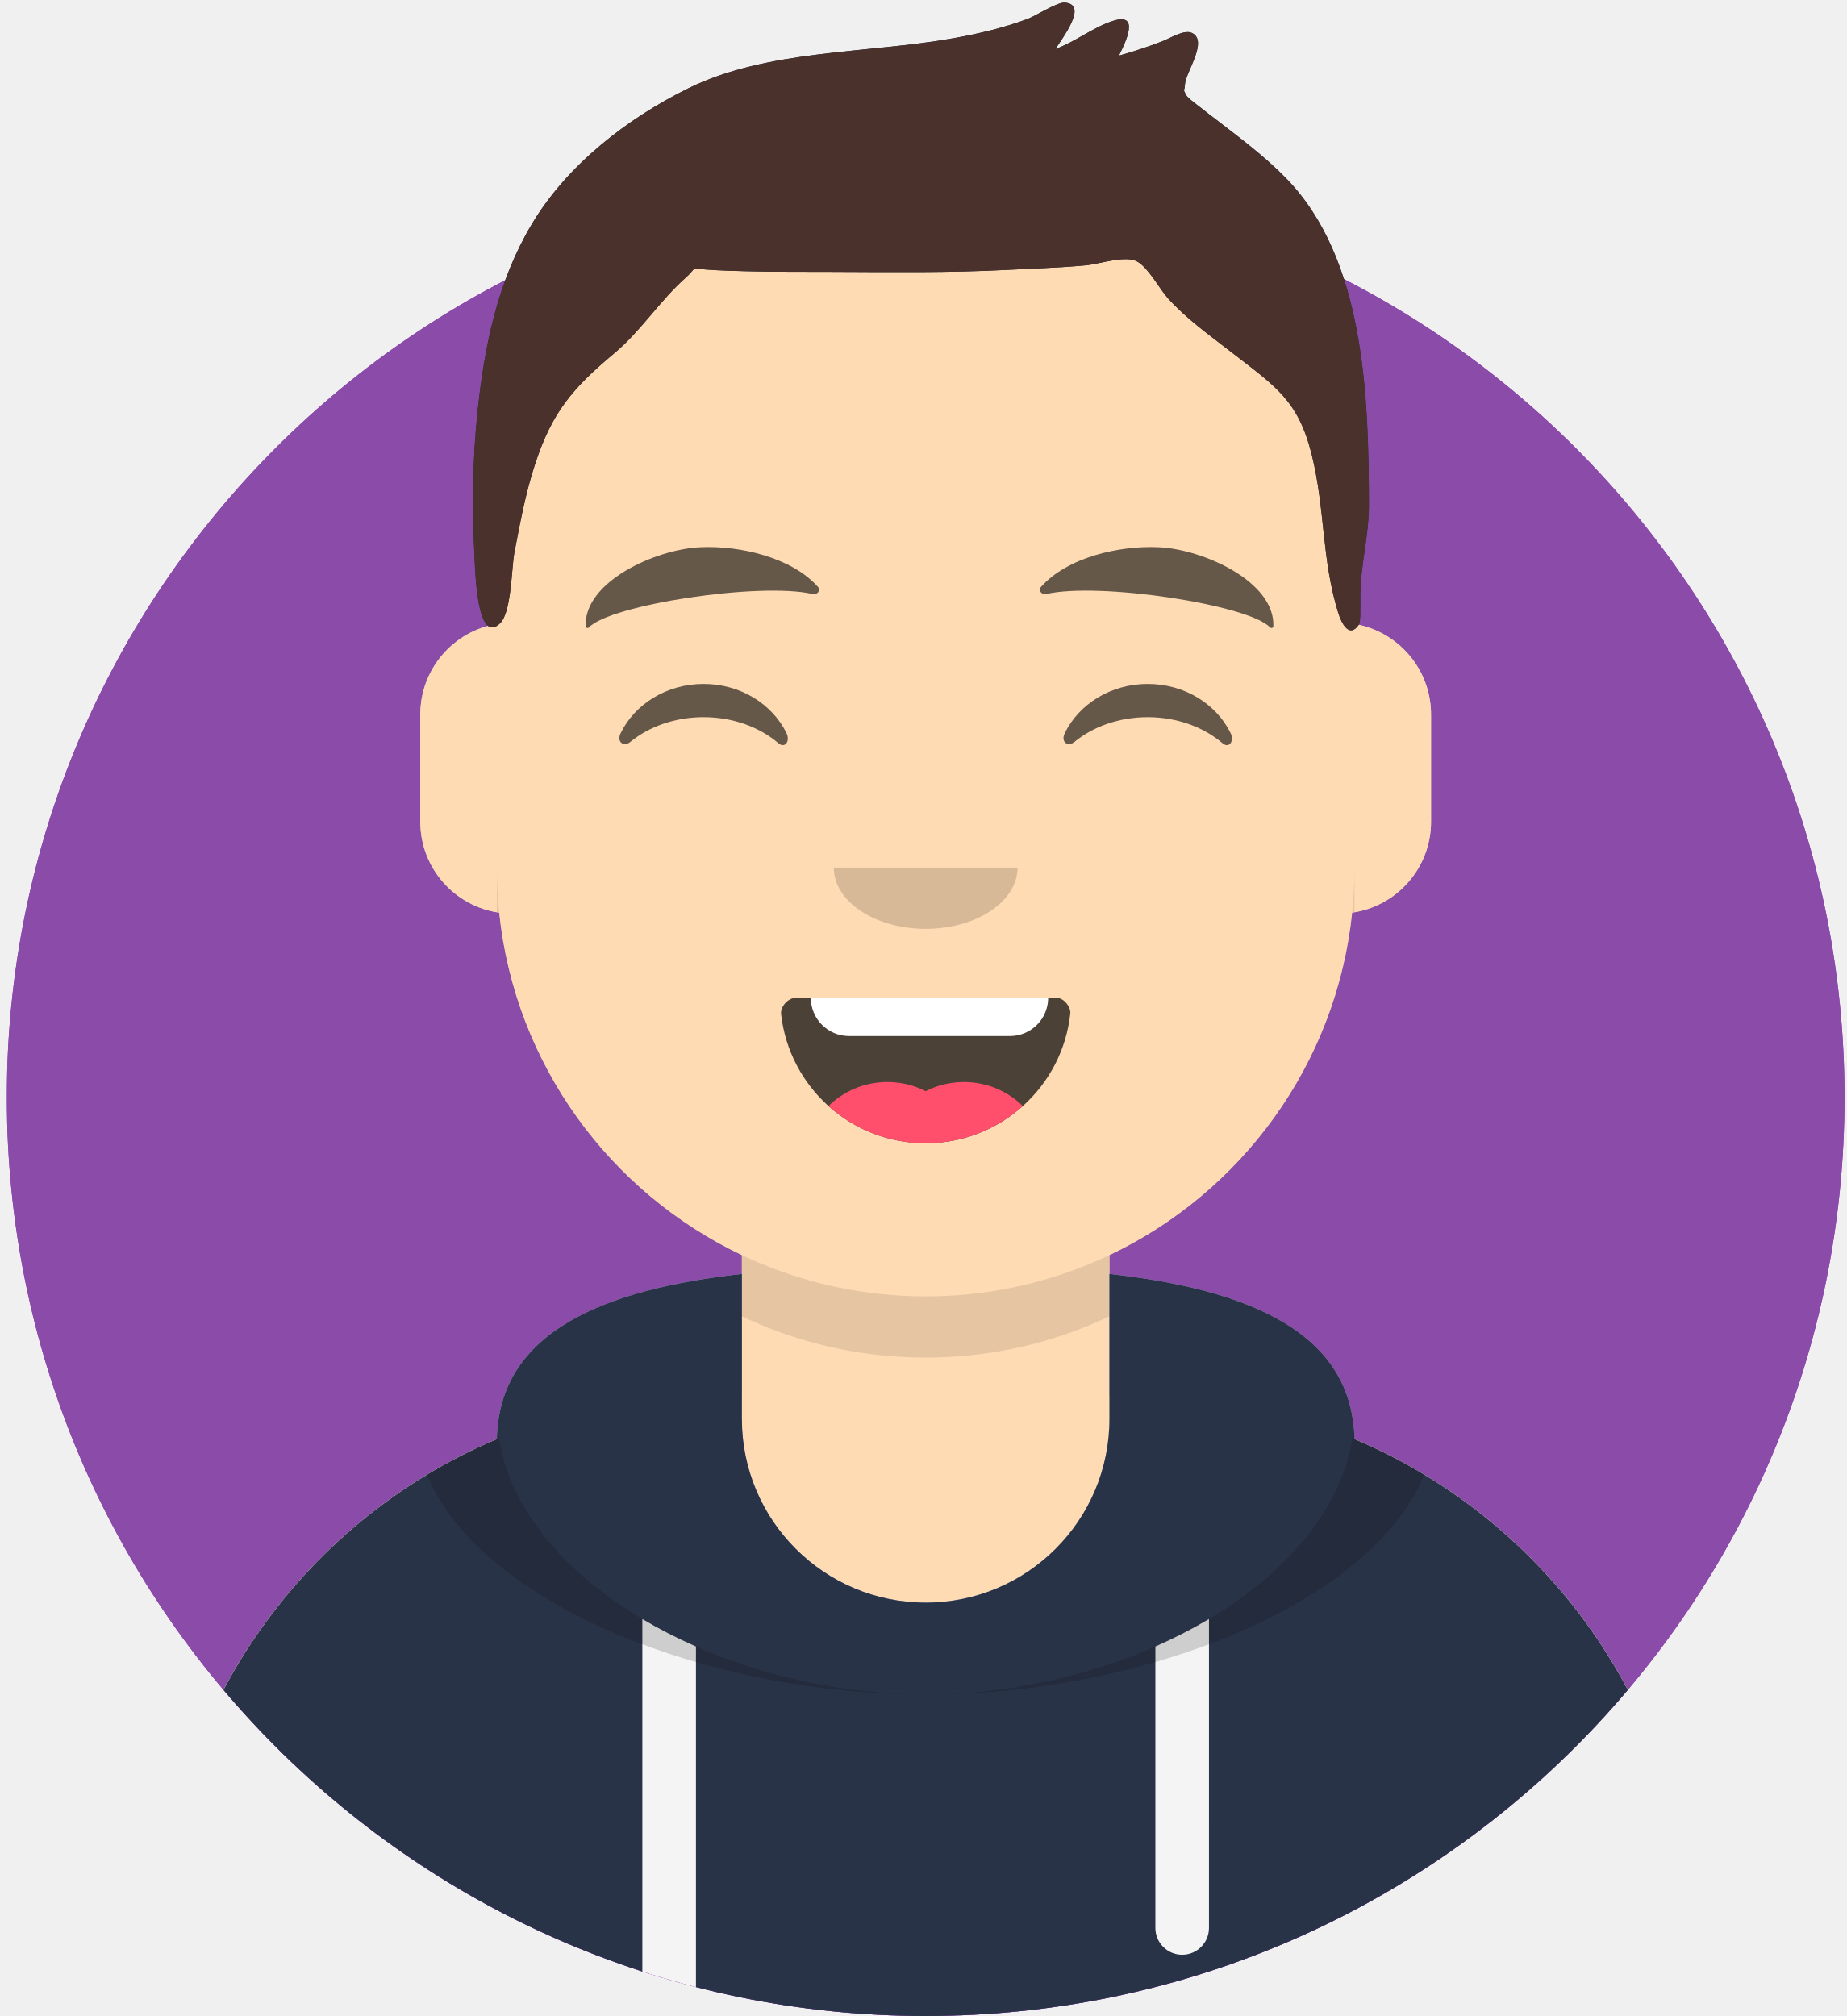
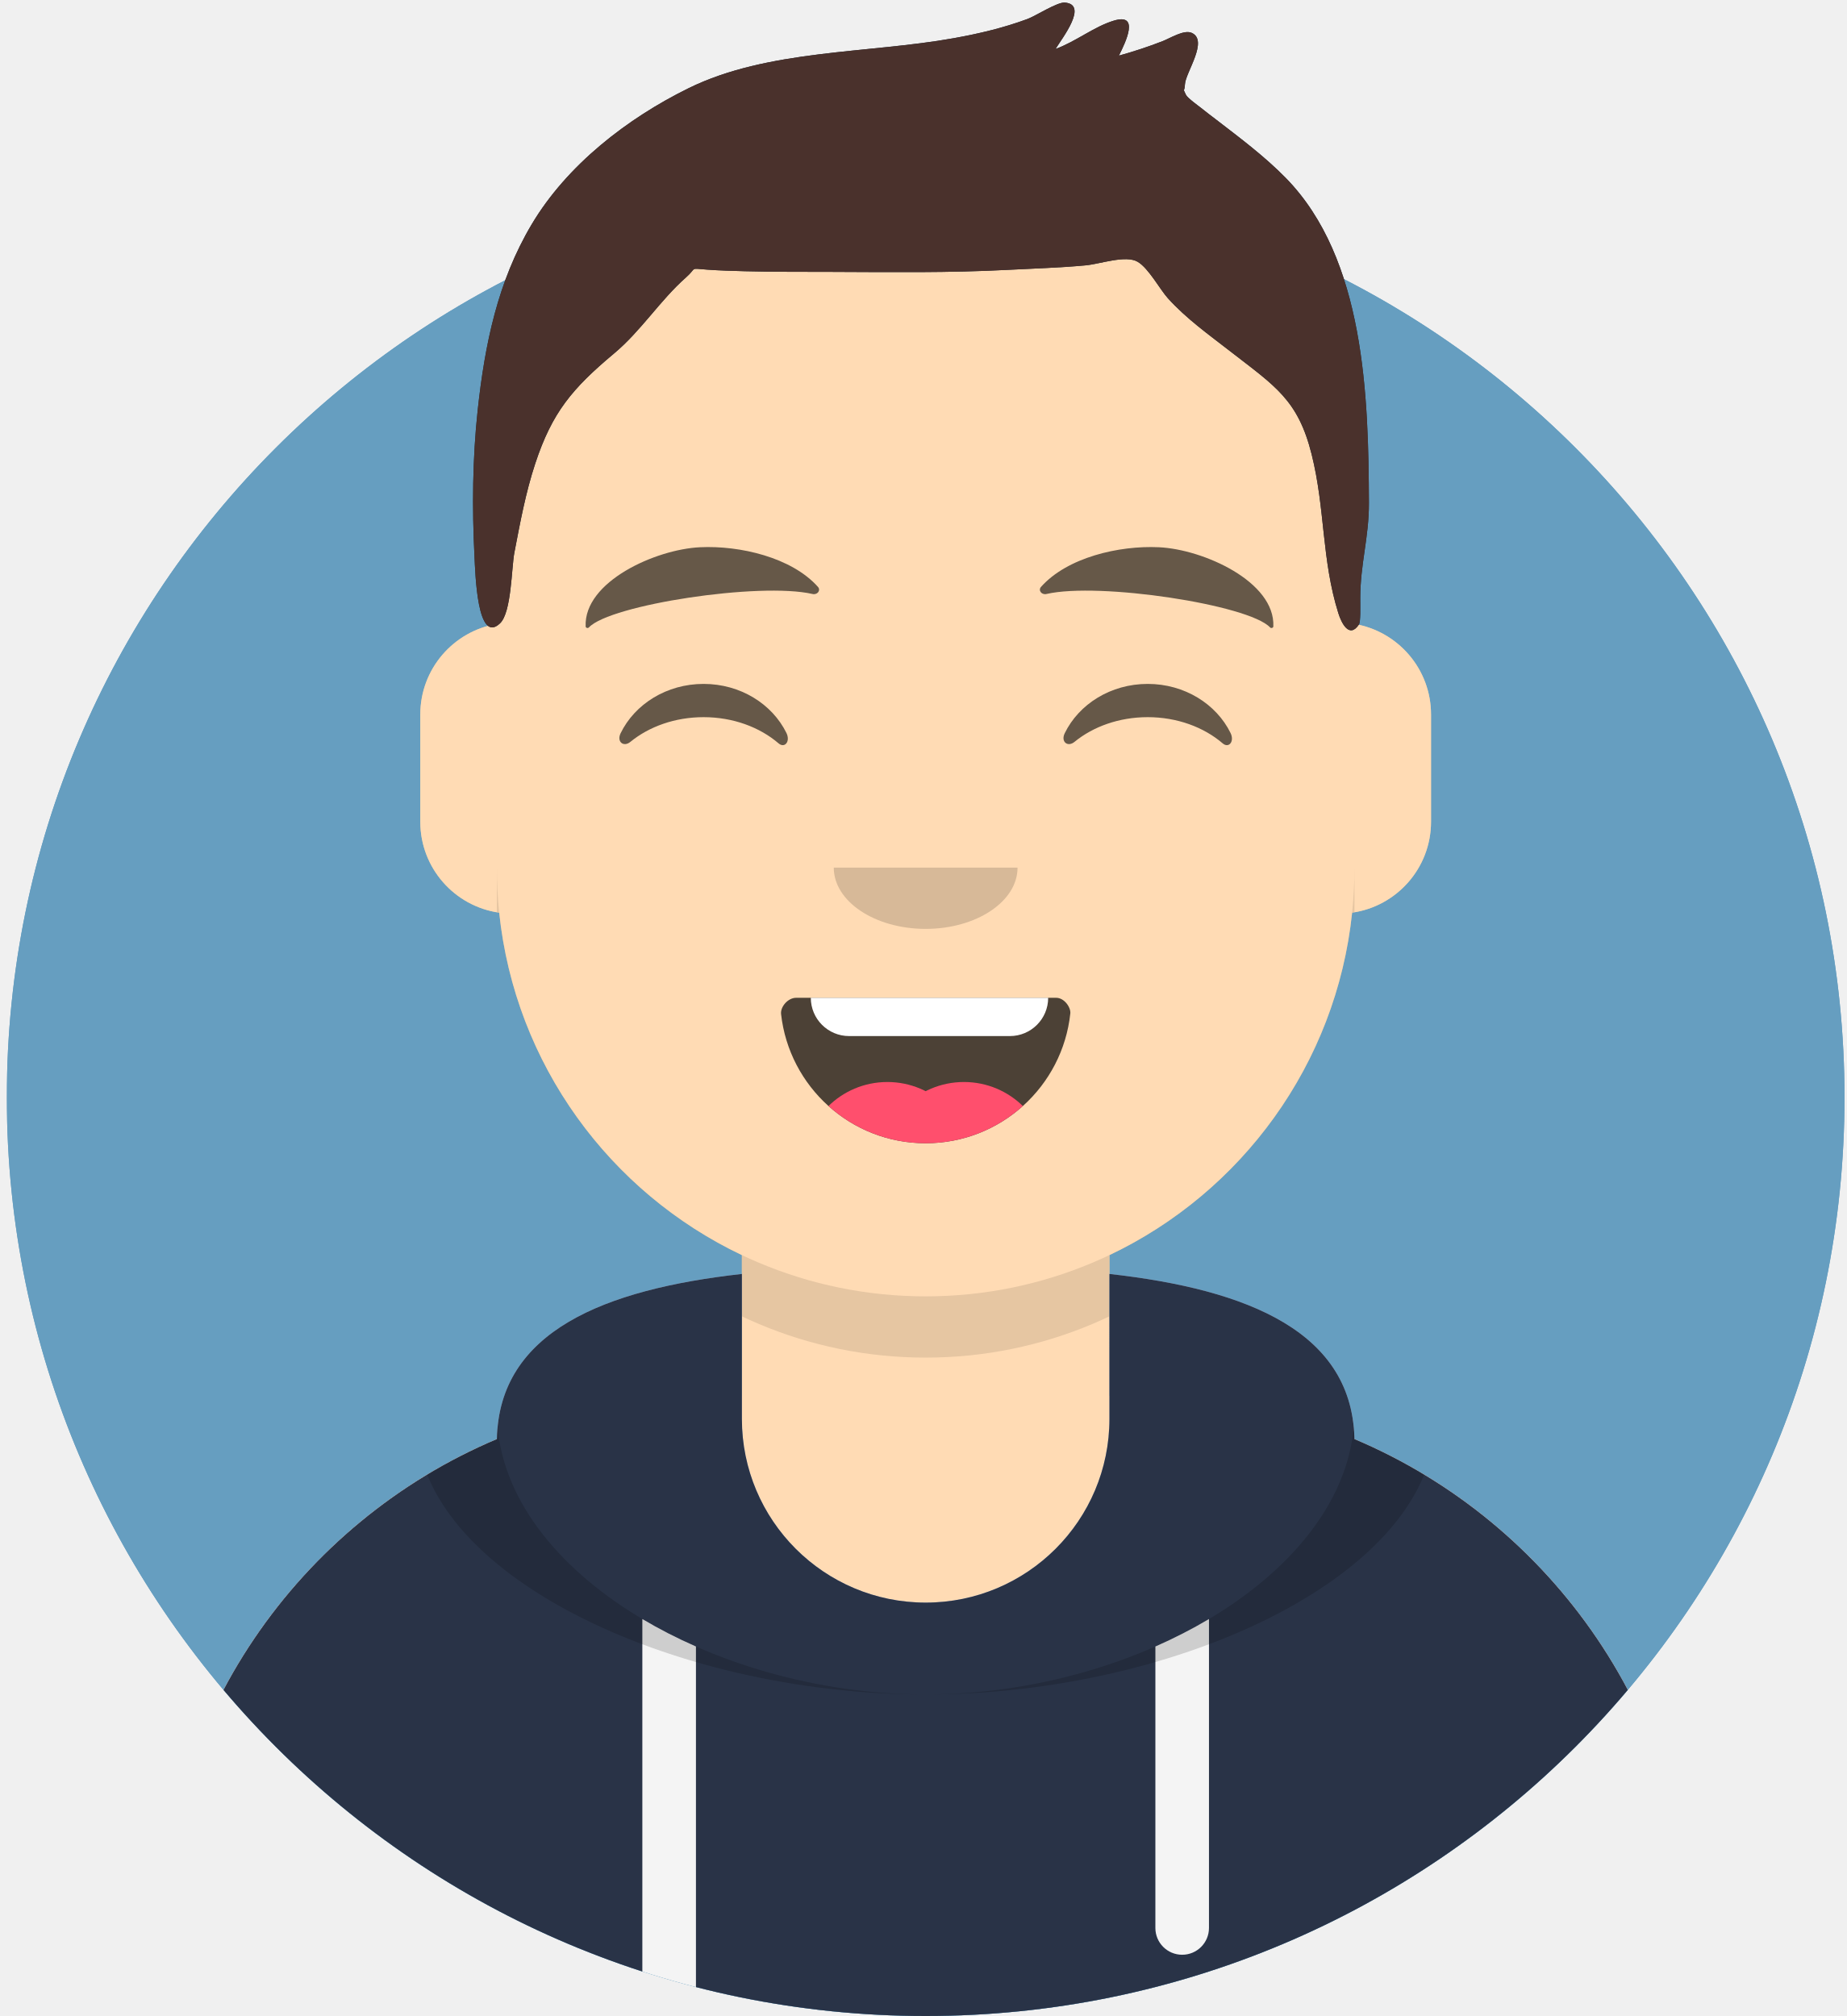
<svg xmlns="http://www.w3.org/2000/svg" xmlns:xlink="http://www.w3.org/1999/xlink" width="217px" height="237px" viewBox="0 0 217 237" version="1.1">
  <defs>
    <circle id="path-1" cx="108" cy="108" r="108" />
    <path d="M-3.19744231e-14,144 L-3.19744231e-14,-1.42108547e-14 L237.6,-1.42108547e-14 L237.6,144 L226.8,144 C226.8,203.647 178.447,252 118.8,252 C59.153,252 10.8,203.647 10.8,144 L10.8,144 L-3.19744231e-14,144 Z" id="path-3" />
    <path d="M90,0 C117.835,-5.11323436e-15 140.4,22.565 140.4,50.4 L140.401,55.949 C145.508,56.807 149.4,61.249 149.4,66.6 L149.4,79.2 C149.4,84.647 145.367,89.152 140.125,89.893 C138.265,107.718 127.114,122.78 111.601,130.149 L111.6,146.7 L115.2,146.7 C150.988,146.7 180,175.712 180,211.5 L180,219.6 L0,219.6 L0,211.5 C-4.38277231e-15,175.712 29.012,146.7 64.8,146.7 L68.4,146.7 L68.4,130.15 C52.886,122.78 41.735,107.718 39.875,89.893 C34.633,89.152 30.6,84.647 30.6,79.2 L30.6,66.6 C30.6,61.249 34.492,56.806 39.6,55.949 L39.6,50.4 C39.6,22.565 62.165,5.11323436e-15 90,0 Z" id="path-5" />
    <path d="M140.401,11.764 C156.691,13.587 169.2,18.597 169.2,31.569 L169.194,31.18 C192.467,41.01 208.8,64.047 208.8,90.9 L208.8,99 L28.8,99 L28.8,90.9 C28.8,64.047 45.133,41.01 68.406,31.18 C68.653,18.496 81.073,13.568 97.2,11.764 L97.2,28.8 C97.2,40.729 106.871,50.4 118.8,50.4 C130.729,50.4 140.4,40.729 140.4,28.8 L140.4,28.8 Z" id="path-7" />
    <path d="M31.606,13.615 C32.558,22.158 39.803,28.8 48.6,28.8 C57.424,28.8 64.687,22.117 65.603,13.536 C65.676,12.845 64.905,11.7 63.938,11.7 C50.534,11.7 40.264,11.7 33.378,11.7 C32.406,11.7 31.511,12.761 31.606,13.615 Z" id="path-9" />
    <rect id="path-11" x="0" y="0" width="237.6" height="252" />
    <path d="M118.135,20.928 C115.651,18.39 112.767,16.236 109.962,14.076 C109.343,13.6 108.715,13.135 108.109,12.641 C107.972,12.528 106.563,11.519 106.394,11.148 C105.988,10.254 106.224,10.95 106.28,9.884 C106.35,8.535 109.1,4.727 107.048,3.854 C106.146,3.47 104.536,4.492 103.67,4.83 C101.977,5.49 100.263,6.054 98.512,6.54 C99.351,4.869 100.95,1.524 97.944,2.419 C95.603,3.116 93.421,4.91 91.068,5.753 C91.847,4.477 94.96,0.523 92.147,0.302 C91.271,0.233 88.724,1.875 87.782,2.226 C84.959,3.275 82.075,3.953 79.111,4.487 C69.033,6.304 57.248,5.786 47.923,10.374 C40.735,13.911 33.636,19.4 29.484,26.389 C25.481,33.125 23.984,40.498 23.146,48.217 C22.532,53.882 22.482,59.738 22.769,65.424 C22.863,67.287 23.073,75.874 25.779,73.273 C27.127,71.978 27.117,66.745 27.457,64.974 C28.133,61.451 28.783,57.911 29.91,54.5 C31.895,48.49 34.238,45.687 39.184,41.547 C42.359,38.89 44.588,35.3 47.625,32.62 C48.99,31.416 47.949,31.542 50.143,31.7 C51.616,31.806 53.097,31.846 54.574,31.885 C57.99,31.974 61.412,31.951 64.829,31.963 C71.711,31.988 78.561,32.085 85.437,31.725 C88.492,31.565 91.556,31.478 94.603,31.195 C96.306,31.038 99.326,29.947 100.728,30.78 C102.01,31.543 103.342,34.034 104.263,35.054 C106.438,37.464 109.032,39.305 111.576,41.282 C116.881,45.403 119.559,46.98 121.17,53.421 C122.775,59.838 122.325,65.791 124.312,72.106 C124.662,73.217 125.586,75.13 126.726,73.415 C126.937,73.096 126.883,71.345 126.883,70.337 C126.883,66.27 127.913,63.218 127.9,59.123 C127.849,46.674 127.447,30.442 118.135,20.928 Z" id="path-13" />
  </defs>
  <g id="Website" stroke="none" stroke-width="1" fill="none" fill-rule="evenodd">
    <g id="mf-avatar" transform="translate(-10, -15)">
      <g id="Circle" transform="translate(10.8, 36)">
        <mask id="mask-2" fill="white">
          <use xlink:href="#path-1" />
        </mask>
-         <use id="Circle-Background" fill="#972dc2" xlink:href="#path-1" />
-         <g id="🖍-Circle-Color" mask="url(#mask-2)" fill="#8a4ca8">
+         <use id="Circle-Background" fill="#669ec0" xlink:href="#path-1" />
+         <g id="🖍-Circle-Color" mask="url(#mask-2)" fill="#669ec0">
          <rect id="🖍Color" x="0" y="0" width="216.445" height="216" />
        </g>
      </g>
      <mask id="mask-4" fill="white">
        <use xlink:href="#path-3" />
      </mask>
      <g id="Mask" />
      <g id="Avataaar" mask="url(#mask-4)">
        <g id="Body" transform="translate(28.8, 32.4)">
          <mask id="mask-6" fill="white">
            <use xlink:href="#path-5" />
          </mask>
          <use fill="#D0C6AC" xlink:href="#path-5" />
          <g id="Skin/👶🏻-05-Pale" mask="url(#mask-6)" fill="#FFDBB4">
            <g transform="translate(-28.8, 0)" id="Color">
              <rect x="0" y="0" width="238.384" height="220.355" />
            </g>
          </g>
          <path d="M39.6,84.6 C39.6,112.435 62.165,135 90,135 C117.835,135 140.4,112.435 140.4,84.6 L140.4,84.6 L140.4,91.8 C140.4,119.635 117.835,142.2 90,142.2 C62.165,142.2 39.6,119.635 39.6,91.8 Z" id="Neck-Shadow" fill-opacity="0.1" fill="#000000" mask="url(#mask-6)" />
        </g>
        <g id="Clothing/Hoodie" transform="translate(0, 153)">
          <mask id="mask-8" fill="white">
            <use xlink:href="#path-7" />
          </mask>
          <use id="Hoodie" fill="#B7C1DB" fill-rule="evenodd" xlink:href="#path-7" />
          <g id="Color/Palette/Slate" mask="url(#mask-8)" fill="#293347" fill-rule="evenodd">
            <rect id="🖍Color" x="0" y="0" width="238.491" height="99" />
          </g>
          <path d="M91.8,55.565 L91.8,99 L85.5,99 L85.499,52.335 C87.483,53.514 89.592,54.594 91.8,55.565 Z M152.101,52.334 L152.1,88.65 C152.1,90.39 150.69,91.8 148.95,91.8 C147.21,91.8 145.8,90.39 145.8,88.65 L145.801,55.565 C148.009,54.594 150.118,53.513 152.101,52.334 Z" id="Straps" fill="#F4F4F4" fill-rule="evenodd" mask="url(#mask-8)" />
          <path d="M155.733,11.451 C169.28,14.013 178.65,19.118 178.65,29.077 C178.65,46.818 148.916,61.2 118.8,61.2 C88.684,61.2 58.95,46.818 58.95,29.077 C58.95,19.118 68.32,14.013 81.867,11.451 C73.689,14.466 68.4,19.534 68.4,27.969 C68.4,46.322 93.439,61.2 118.8,61.2 C144.161,61.2 169.2,46.322 169.2,27.969 C169.2,19.71 164.13,14.679 156.241,11.642 Z" id="Shadow" fill-opacity="0.16" fill="#000000" fill-rule="evenodd" mask="url(#mask-8)" />
        </g>
        <g id="Face" transform="translate(68.4, 73.8)">
          <g id="Mouth/Smile" transform="translate(1.8, 46.8)">
            <mask id="mask-10" fill="white">
              <use xlink:href="#path-9" />
            </mask>
            <use id="Mouth" fill-opacity="0.7" fill="#000000" fill-rule="evenodd" xlink:href="#path-9" />
            <path d="M39.6,1.8 L58.5,1.8 C60.985,1.8 63,3.815 63,6.3 L63,11.7 C63,14.185 60.985,16.2 58.5,16.2 L39.6,16.2 C37.115,16.2 35.1,14.185 35.1,11.7 L35.1,6.3 C35.1,3.815 37.115,1.8 39.6,1.8 Z" id="Teeth" fill="#FFFFFF" fill-rule="evenodd" mask="url(#mask-10)" />
            <g id="Tongue" stroke-width="1" fill-rule="evenodd" mask="url(#mask-10)" fill="#FF4F6D">
              <g transform="translate(34.2, 21.6)">
                <circle cx="9.9" cy="9.9" r="9.9" />
                <circle cx="18.9" cy="9.9" r="9.9" />
              </g>
            </g>
          </g>
          <g id="Nose/Default" transform="translate(25.2, 36)" fill="#000000" fill-opacity="0.16">
            <path d="M14.4,7.2 C14.4,11.176 19.235,14.4 25.2,14.4 L25.2,14.4 C31.165,14.4 36,11.176 36,7.2" id="Nose" />
          </g>
          <g id="Eyes/Happy-😁" transform="translate(0, 7.2)" fill="#000000" fill-opacity="0.6">
            <path d="M14.544,20.203 C16.206,16.784 19.948,14.4 24.298,14.4 C28.632,14.4 32.363,16.767 34.034,20.166 C34.53,21.176 33.824,22.003 33.112,21.39 C30.906,19.494 27.773,18.309 24.298,18.309 C20.931,18.309 17.886,19.421 15.694,21.214 C14.892,21.87 14.058,21.203 14.544,20.203 Z" id="Squint" />
            <path d="M66.744,20.203 C68.406,16.784 72.148,14.4 76.498,14.4 C80.832,14.4 84.563,16.767 86.234,20.166 C86.73,21.176 86.024,22.003 85.312,21.39 C83.106,19.494 79.973,18.309 76.498,18.309 C73.131,18.309 70.086,19.421 67.894,21.214 C67.092,21.87 66.258,21.203 66.744,20.203 Z" id="Squint" />
          </g>
          <g id="Eyebrow/Natural/Default-Natural" fill="#000000" fill-opacity="0.6">
            <path d="M23.435,5.589 C18.25,6.285 10.164,10.805 10.84,16.036 C10.862,16.207 11.121,16.261 11.233,16.118 C13.471,13.248 30.774,9.033 37.075,9.913 C37.652,9.994 38.032,9.399 37.639,9.027 C34.269,5.845 28.08,4.961 23.435,5.589" id="Eyebrow" transform="translate(24.3, 10.8) rotate(5) translate(-24.3, -10.8) " />
            <path d="M76.535,5.589 C71.35,6.285 63.264,10.805 63.94,16.036 C63.962,16.207 64.221,16.261 64.333,16.118 C66.571,13.248 83.874,9.033 90.175,9.913 C90.752,9.994 91.132,9.399 90.739,9.027 C87.369,5.845 81.18,4.961 76.535,5.589" id="Eyebrow" transform="translate(77.4, 10.8) scale(-1, 1) rotate(5) translate(-77.4, -10.8) " />
          </g>
        </g>
        <g id="Top">
          <mask id="mask-12" fill="white">
            <use xlink:href="#path-11" />
          </mask>
          <g id="Mask" />
          <g mask="url(#mask-12)">
            <g transform="translate(43, 15)">
              <mask id="mask-14" fill="white">
                <use xlink:href="#path-13" />
              </mask>
              <use id="Short-Hair" stroke="none" fill="#1F3140" fill-rule="evenodd" xlink:href="#path-13" />
              <g id="Color/Hair/Brown-Dark" stroke="none" fill="none" mask="url(#mask-14)" fill-rule="evenodd">
                <g transform="translate(-43.1, -15)" fill="#4A312C" id="Color">
                  <rect x="0" y="0" width="239.107" height="252.406" />
                </g>
              </g>
            </g>
          </g>
        </g>
      </g>
    </g>
  </g>
</svg>
